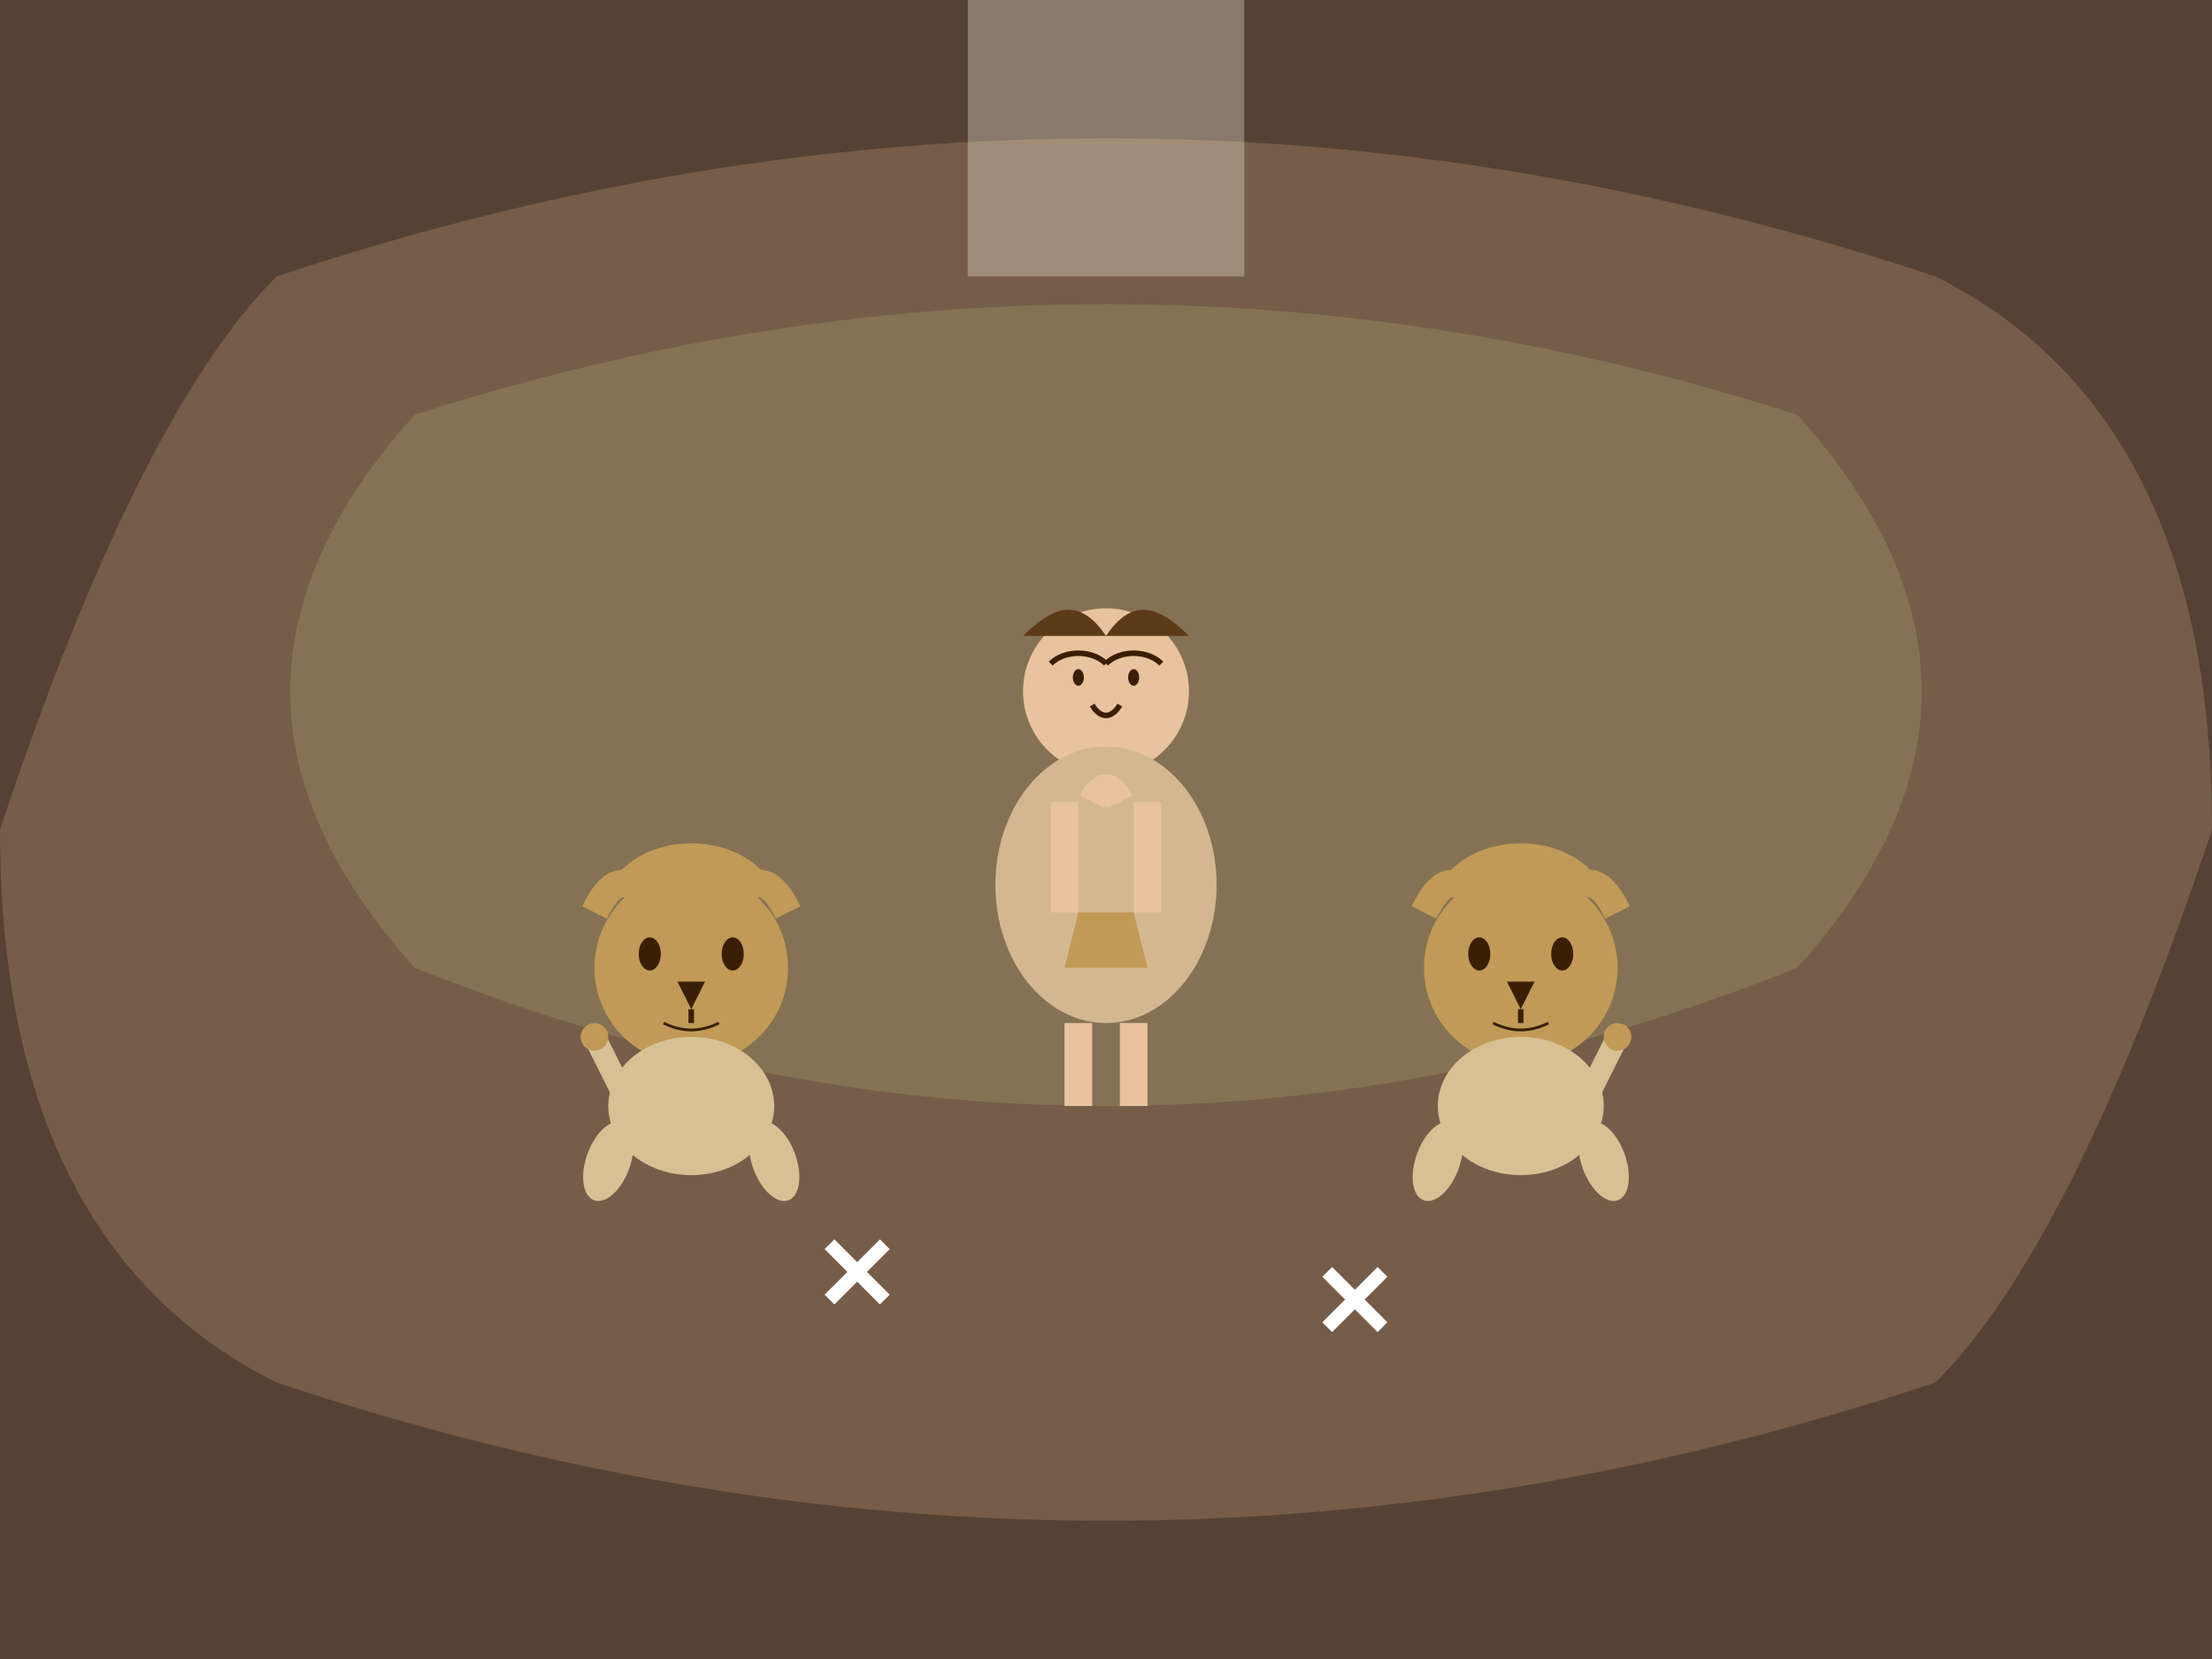
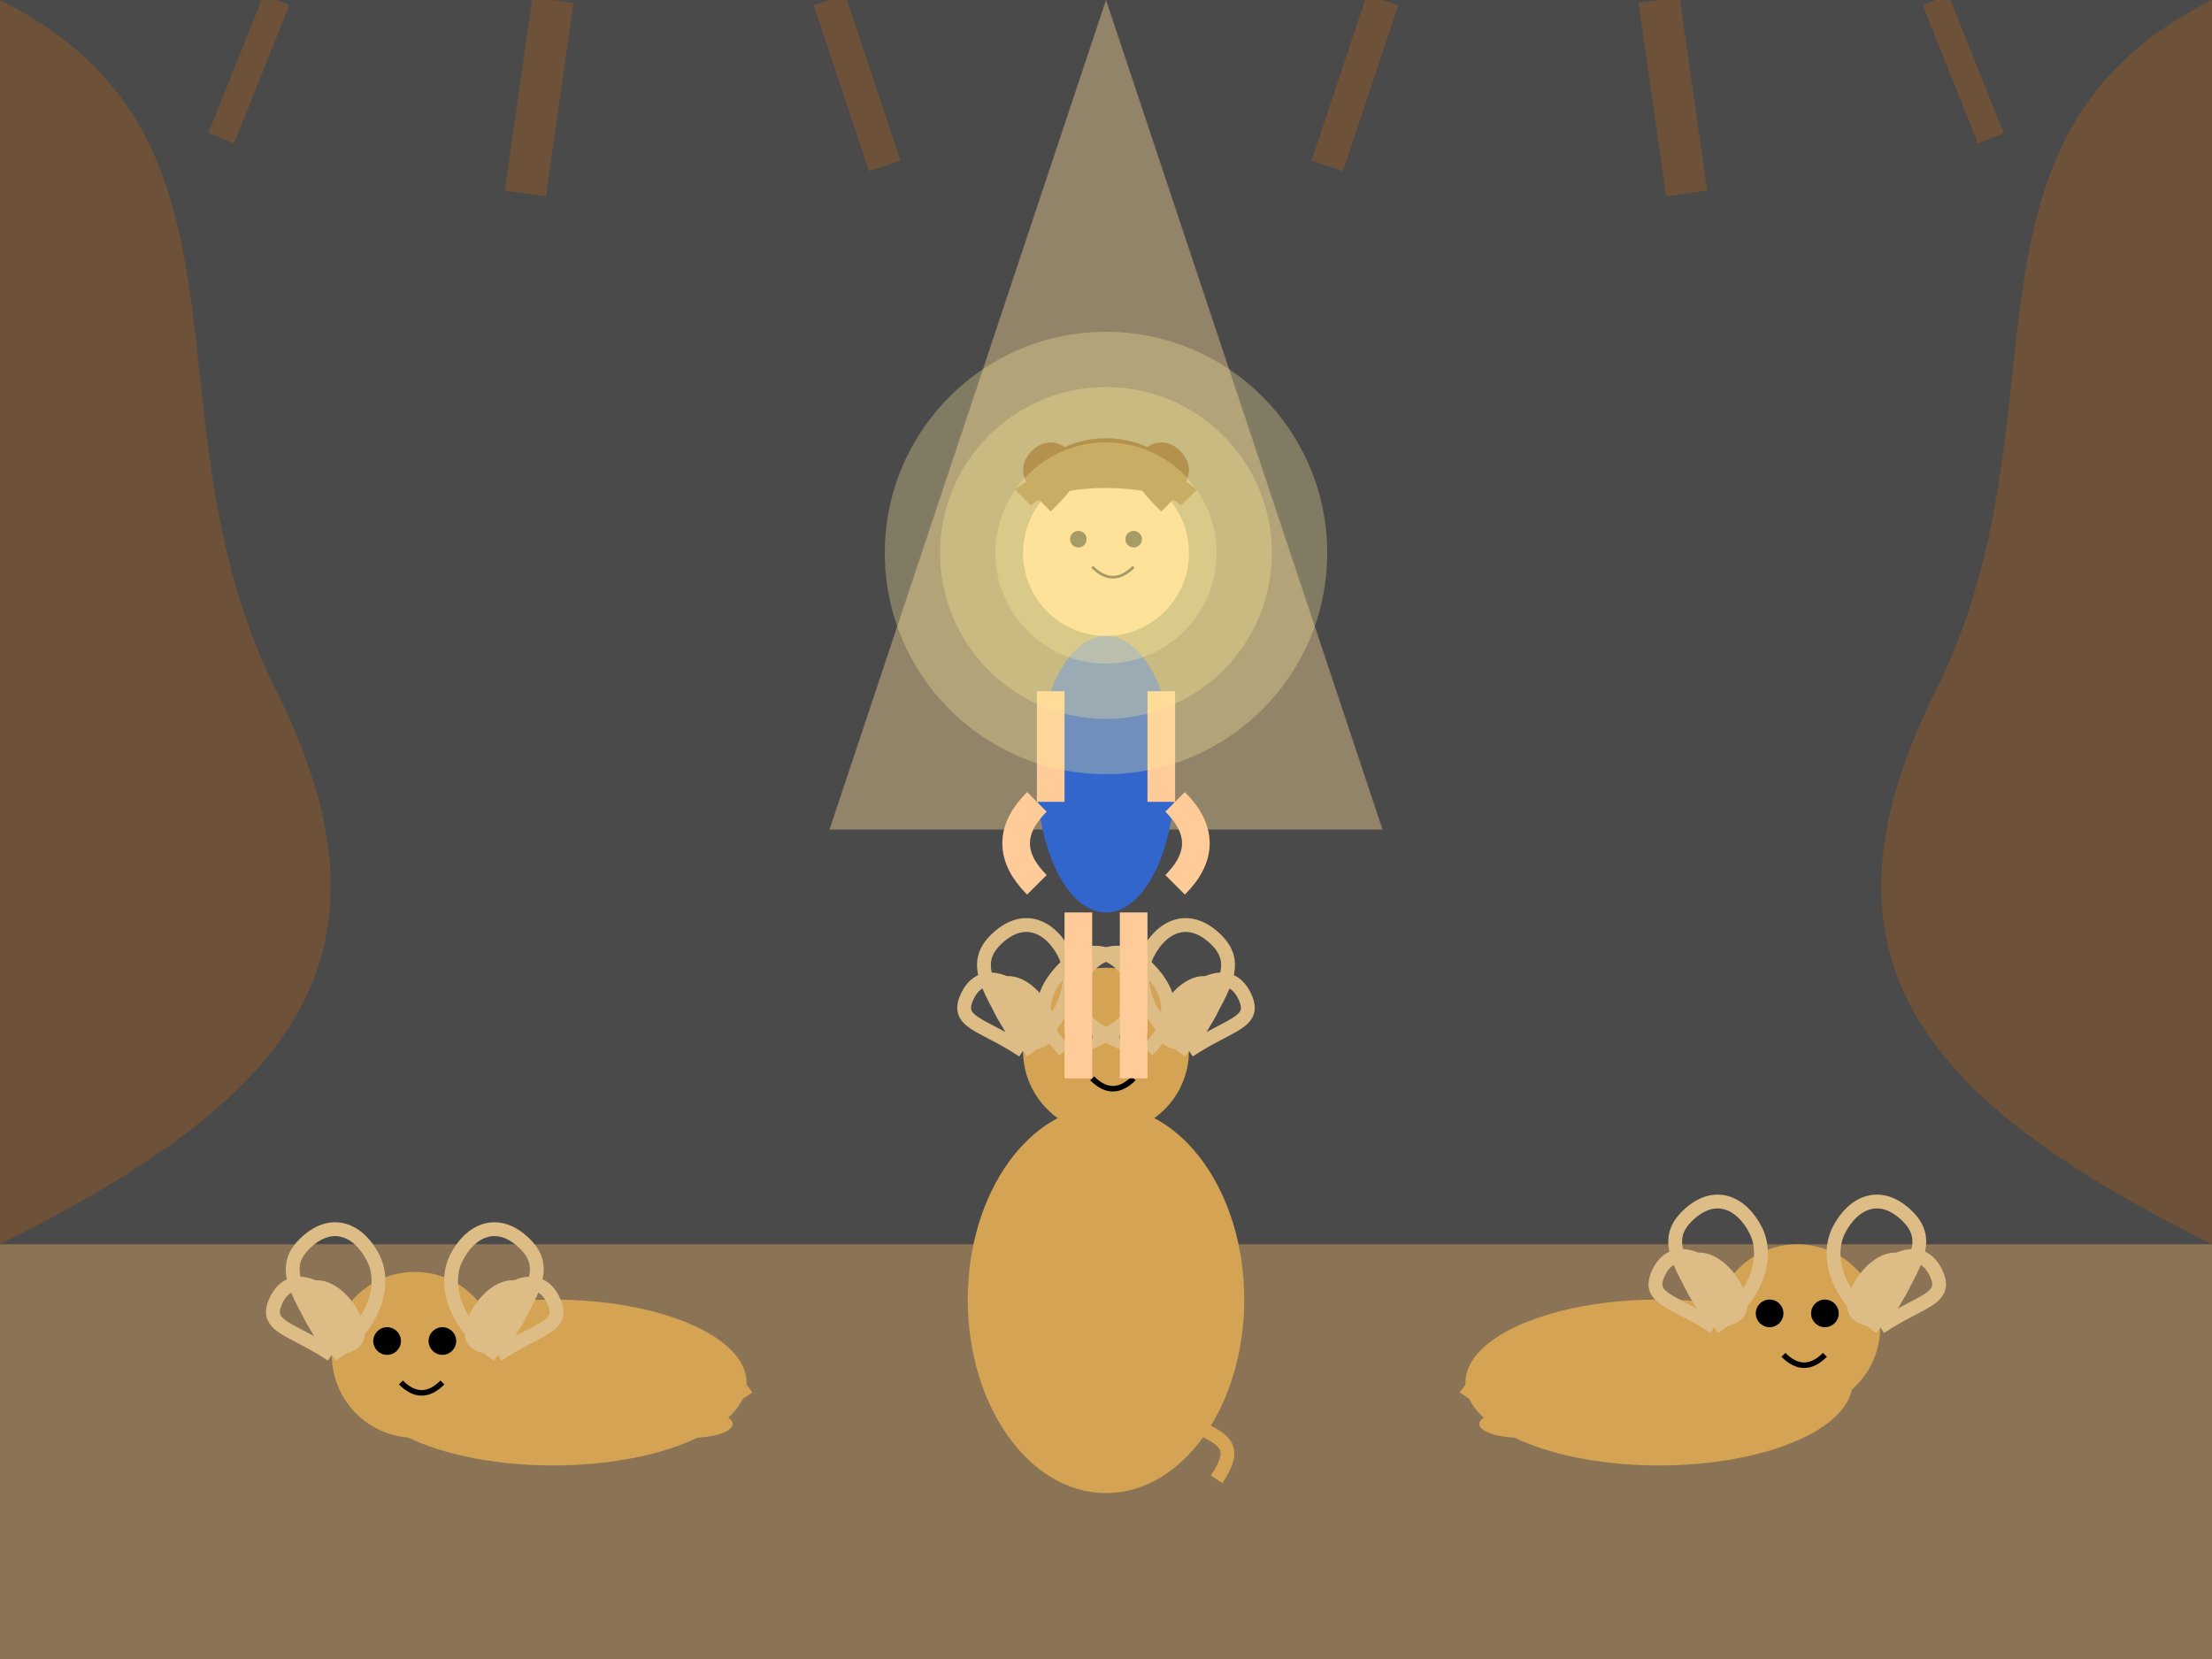
<svg xmlns="http://www.w3.org/2000/svg" width="800px" height="600px" viewBox="0 0 800 600" version="1.1">
-   <rect x="0" y="0" width="800" height="600" fill="#554234" />
-   <path d="M100,100 Q400,0 700,100 Q800,150 800,300 Q750,450 700,500 Q400,600 100,500 Q0,450 0,300 Q50,150 100,100 Z" fill="#765d49" />
-   <path d="M150,150 Q400,70 650,150 Q740,250 650,350 Q400,450 150,350 Q60,250 150,150 Z" fill="#857254" />
-   <path d="M350,0 L350,100 L450,100 L450,0 Z" fill="#fffbeb" fill-opacity="0.3" />
-   <circle cx="400" cy="250" r="30" fill="#e8c39e" />
-   <ellipse cx="400" cy="320" rx="40" ry="50" fill="#d2b790" />
-   <rect x="380" y="290" width="10" height="40" fill="#e8c39e" />
-   <rect x="410" y="290" width="10" height="40" fill="#e8c39e" />
-   <rect x="385" y="370" width="10" height="30" fill="#e8c39e" />
-   <rect x="405" y="370" width="10" height="30" fill="#e8c39e" />
-   <path d="M380,240 C385,235 395,235 400,240" stroke="#3a1f04" stroke-width="2" fill="none" />
-   <path d="M400,240 C405,235 415,235 420,240" stroke="#3a1f04" stroke-width="2" fill="none" />
-   <ellipse cx="390" cy="245" rx="2" ry="3" fill="#3a1f04" />
-   <ellipse cx="410" cy="245" rx="2" ry="3" fill="#3a1f04" />
-   <path d="M395,255 C398,260 402,260 405,255" stroke="#3a1f04" stroke-width="2" fill="none" />
-   <path d="M370,230 C380,220 390,215 400,230 C410,215 420,220 430,230" fill="#5e3b18" />
-   <path d="M390,330 L385,350 L415,350 L410,330 Z" fill="#c19a57" />
-   <circle cx="250" cy="350" r="35" fill="#c19a57" />
-   <path d="M230,320 C240,310 260,310 270,320" stroke="#c19a57" stroke-width="15" fill="none" />
-   <path d="M215,330 C220,320 225,315 235,325" stroke="#c19a57" stroke-width="10" fill="none" />
-   <path d="M285,330 C280,320 275,315 265,325" stroke="#c19a57" stroke-width="10" fill="none" />
-   <ellipse cx="250" cy="400" rx="30" ry="25" fill="#d8c095" />
-   <ellipse cx="235" cy="345" rx="4" ry="6" fill="#3a1f04" />
-   <ellipse cx="265" cy="345" rx="4" ry="6" fill="#3a1f04" />
-   <path d="M245,355 L250,365 L255,355" fill="#3a1f04" />
-   <path d="M250,365 L250,370" stroke="#3a1f04" stroke-width="2" fill="none" />
-   <path d="M240,370 Q250,375 260,370" stroke="#3a1f04" stroke-width="1" fill="none" />
-   <ellipse cx="220" cy="420" rx="8" ry="15" fill="#d8c095" transform="rotate(20 220 420)" />
-   <ellipse cx="280" cy="420" rx="8" ry="15" fill="#d8c095" transform="rotate(-20 280 420)" />
-   <path d="M225,395 L215,375" stroke="#d8c095" stroke-width="8" fill="none" />
-   <circle cx="215" cy="375" r="5" fill="#c19a57" />
-   <circle cx="550" cy="350" r="35" fill="#c19a57" />
-   <path d="M530,320 C540,310 560,310 570,320" stroke="#c19a57" stroke-width="15" fill="none" />
-   <path d="M515,330 C520,320 525,315 535,325" stroke="#c19a57" stroke-width="10" fill="none" />
-   <path d="M585,330 C580,320 575,315 565,325" stroke="#c19a57" stroke-width="10" fill="none" />
-   <ellipse cx="550" cy="400" rx="30" ry="25" fill="#d8c095" />
-   <ellipse cx="535" cy="345" rx="4" ry="6" fill="#3a1f04" />
-   <ellipse cx="565" cy="345" rx="4" ry="6" fill="#3a1f04" />
-   <path d="M545,355 L550,365 L555,355" fill="#3a1f04" />
-   <path d="M550,365 L550,370" stroke="#3a1f04" stroke-width="2" fill="none" />
-   <path d="M540,370 Q550,375 560,370" stroke="#3a1f04" stroke-width="1" fill="none" />
-   <ellipse cx="520" cy="420" rx="8" ry="15" fill="#d8c095" transform="rotate(20 520 420)" />
-   <ellipse cx="580" cy="420" rx="8" ry="15" fill="#d8c095" transform="rotate(-20 580 420)" />
-   <path d="M575,395 L585,375" stroke="#d8c095" stroke-width="8" fill="none" />
-   <circle cx="585" cy="375" r="5" fill="#c19a57" />
-   <path d="M300,450 L320,470" stroke="white" stroke-width="5" fill="none" />
-   <path d="M300,470 L320,450" stroke="white" stroke-width="5" fill="none" />
-   <path d="M480,460 L500,480" stroke="white" stroke-width="5" fill="none" />
-   <path d="M480,480 L500,460" stroke="white" stroke-width="5" fill="none" />
-   <path d="M395,290 Q400,280 405,290" stroke="#e8c39e" stroke-width="10" fill="#e8c39e" />
+   <g stroke="none" stroke-width="1" fill="none" fill-rule="evenodd">
+     <rect fill="#4A4A4A" x="0" y="0" width="800" height="600" />
+     <path d="M400,0 L500,300 L300,300 Z" fill="#FFDB99" opacity="0.4" />
+     <path d="M0,0 C100,50 50,150 100,250 C150,350 100,400 0,450 L0,0 Z" fill="#6D5138" />
+     <path d="M800,0 C700,50 750,150 700,250 C650,350 700,400 800,450 L800,0 Z" fill="#6D5138" />
+     <path d="M0,450 L800,450 L800,600 L0,600 Z" fill="#8B7355" />
+     <path d="M100,0 L80,50" stroke="#6D5138" stroke-width="10" />
+     <path d="M200,0 L190,70" stroke="#6D5138" stroke-width="15" />
+     <path d="M300,0 L320,60" stroke="#6D5138" stroke-width="12" />
+     <path d="M500,0 L480,60" stroke="#6D5138" stroke-width="12" />
+     <path d="M600,0 L610,70" stroke="#6D5138" stroke-width="15" />
+     <path d="M700,0 L720,50" stroke="#6D5138" stroke-width="10" />
+     <path d="M150,600 L130,550" stroke="#8B7355" stroke-width="15" />
+     <path d="M250,600 L270,540" stroke="#8B7355" stroke-width="12" />
+     <path d="M550,600 L530,540" stroke="#8B7355" stroke-width="12" />
+     <path d="M650,600 L670,550" stroke="#8B7355" stroke-width="15" />
+     <ellipse fill="#D4A354" cx="200" cy="500" rx="70" ry="30" />
+     <circle fill="#D4A354" cx="150" cy="490" r="30" />
+     <path d="M120,490 C110,480 105,470 110,465 C115,460 125,465 130,475 C135,485 130,490 120,490" fill="#DEBC85" />
+     <path d="M180,490 C190,480 195,470 190,465 C185,460 175,465 170,475 C165,485 170,490 180,490" fill="#DEBC85" />
+     <path d="M120,490 C110,470 100,460 110,450 C120,440 130,445 135,455 C140,465 135,480 120,490" stroke="#DEBC85" stroke-width="5" fill="none" />
+     <path d="M120,490 C105,480 95,480 100,470 C105,460 115,465 120,470 C125,475 125,485 120,490" stroke="#DEBC85" stroke-width="5" fill="none" />
+     <path d="M180,490 C190,470 200,460 190,450 C180,440 170,445 165,455 C160,465 165,480 180,490" stroke="#DEBC85" stroke-width="5" fill="none" />
+     <path d="M180,490 C195,480 205,480 200,470 C195,460 185,465 180,470 C175,475 175,485 180,490" stroke="#DEBC85" stroke-width="5" fill="none" />
+     <circle fill="#000000" cx="140" cy="485" r="5" />
+     <circle fill="#000000" cx="160" cy="485" r="5" />
+     <path d="M145,500 C150,505 155,505 160,500" stroke="#000000" stroke-width="2" fill="none" />
+     <ellipse fill="#D4A354" cx="250" cy="515" rx="15" ry="5" />
+     <path d="M240,515 C250,500 260,490 270,505" stroke="#D4A354" stroke-width="5" fill="none" />
+     <ellipse fill="#D4A354" cx="600" cy="500" rx="70" ry="30" />
+     <circle fill="#D4A354" cx="650" cy="480" r="30" />
+     <path d="M680,480 C690,470 695,460 690,455 C685,450 675,455 670,465 C665,475 670,480 680,480" fill="#DEBC85" />
+     <path d="M620,480 C610,470 605,460 610,455 C615,450 625,455 630,465 C635,475 630,480 620,480" fill="#DEBC85" />
+     <path d="M680,480 C690,460 700,450 690,440 C680,430 670,435 665,445 C660,455 665,470 680,480" stroke="#DEBC85" stroke-width="5" fill="none" />
+     <path d="M680,480 C695,470 705,470 700,460 C695,450 685,455 680,460 C675,465 675,475 680,480" stroke="#DEBC85" stroke-width="5" fill="none" />
+     <path d="M620,480 C610,460 600,450 610,440 C620,430 630,435 635,445 C640,455 635,470 620,480" stroke="#DEBC85" stroke-width="5" fill="none" />
+     <path d="M620,480 C605,470 595,470 600,460 C605,450 615,455 620,460 C625,465 625,475 620,480" stroke="#DEBC85" stroke-width="5" fill="none" />
+     <circle fill="#000000" cx="640" cy="475" r="5" />
+     <circle fill="#000000" cx="660" cy="475" r="5" />
+     <path d="M645,490 C650,495 655,495 660,490" stroke="#000000" stroke-width="2" fill="none" />
+     <ellipse fill="#D4A354" cx="550" cy="515" rx="15" ry="5" />
+     <path d="M560,515 C550,500 540,490 530,505" stroke="#D4A354" stroke-width="5" fill="none" />
+     <ellipse fill="#D4A354" cx="400" cy="470" rx="50" ry="70" />
+     <circle fill="#D4A354" cx="400" cy="380" r="30" />
+     <path d="M370,380 C360,370 355,360 360,355 C365,350 375,355 380,365 C385,375 380,380 370,380" fill="#DEBC85" />
+     <path d="M430,380 C440,370 445,360 440,355 C435,350 425,355 420,365 C415,375 420,380 430,380" fill="#DEBC85" />
+     <path d="M370,380 C360,360 350,350 360,340 C370,330 380,335 385,345 C390,355 385,370 370,380" stroke="#DEBC85" stroke-width="5" fill="none" />
+     <path d="M370,380 C355,370 345,370 350,360 C355,350 365,355 370,360 C375,365 375,375 370,380" stroke="#DEBC85" stroke-width="5" fill="none" />
+     <path d="M430,380 C440,360 450,350 440,340 C430,330 420,335 415,345 C410,355 415,370 430,380" stroke="#DEBC85" stroke-width="5" fill="none" />
+     <path d="M430,380 C445,370 455,370 450,360 C445,350 435,355 430,360 C425,365 425,375 430,380" stroke="#DEBC85" stroke-width="5" fill="none" />
+     <path d="M385,380 C375,370 375,360 385,350 C395,340 405,345 410,355 C415,365 405,375 385,380" stroke="#DEBC85" stroke-width="5" fill="none" />
+     <path d="M415,380 C425,370 425,360 415,350 C405,340 395,345 390,355 C385,365 395,375 415,380" stroke="#DEBC85" stroke-width="5" fill="none" />
+     <circle fill="#000000" cx="390" cy="375" r="5" />
+     <circle fill="#000000" cx="410" cy="375" r="5" />
+     <path d="M395,390 C400,395 405,395 410,390" stroke="#000000" stroke-width="2" fill="none" />
+     <path d="M420,510 C440,520 450,520 440,535" stroke="#D4A354" stroke-width="5" fill="none" />
+     <circle fill="#FFCC99" cx="400" cy="200" r="30" />
+     <ellipse fill="#3366CC" cx="400" cy="280" rx="25" ry="50" />
+     <rect fill="#FFCC99" x="375" y="250" width="10" height="40" />
+     <rect fill="#FFCC99" x="415" y="250" width="10" height="40" />
+     <rect fill="#FFCC99" x="385" y="330" width="10" height="60" />
+     <rect fill="#FFCC99" x="405" y="330" width="10" height="60" />
+     <path d="M375,290 C365,300 365,310 375,320" stroke="#FFCC99" stroke-width="10" fill="none" />
+     <path d="M425,290 C435,300 435,310 425,320" stroke="#FFCC99" stroke-width="10" fill="none" />
+     <circle fill="#000000" cx="390" cy="195" r="3" />
+     <circle fill="#000000" cx="410" cy="195" r="3" />
+     <path d="M395,205 C400,210 405,210 410,205" stroke="#000000" stroke-width="1" fill="none" />
+     <path d="M380,185 C375,180 370,175 370,170 C370,165 375,160 380,160 C385,160 390,165 390,170 C390,175 385,180 380,185" fill="#663300" />
+     <path d="M420,185 C425,180 430,175 430,170 C430,165 425,160 420,160 C415,160 410,165 410,170 C410,175 415,180 420,185" fill="#663300" />
+     <path d="M380,170 C390,160 410,160 420,170" stroke="#663300" stroke-width="8" fill="none" />
+     <path d="M375,175 C385,165 415,165 425,175" stroke="#663300" stroke-width="8" fill="none" />
+     <path d="M370,180 C380,170 420,170 430,180" stroke="#663300" stroke-width="8" fill="none" />
+     <circle fill="#FFED99" cx="400" cy="200" r="80" opacity="0.3" />
+     <circle fill="#FFED99" cx="400" cy="200" r="60" opacity="0.3" />
+     <circle fill="#FFED99" cx="400" cy="200" r="40" opacity="0.3" />
+   </g>
</svg>
